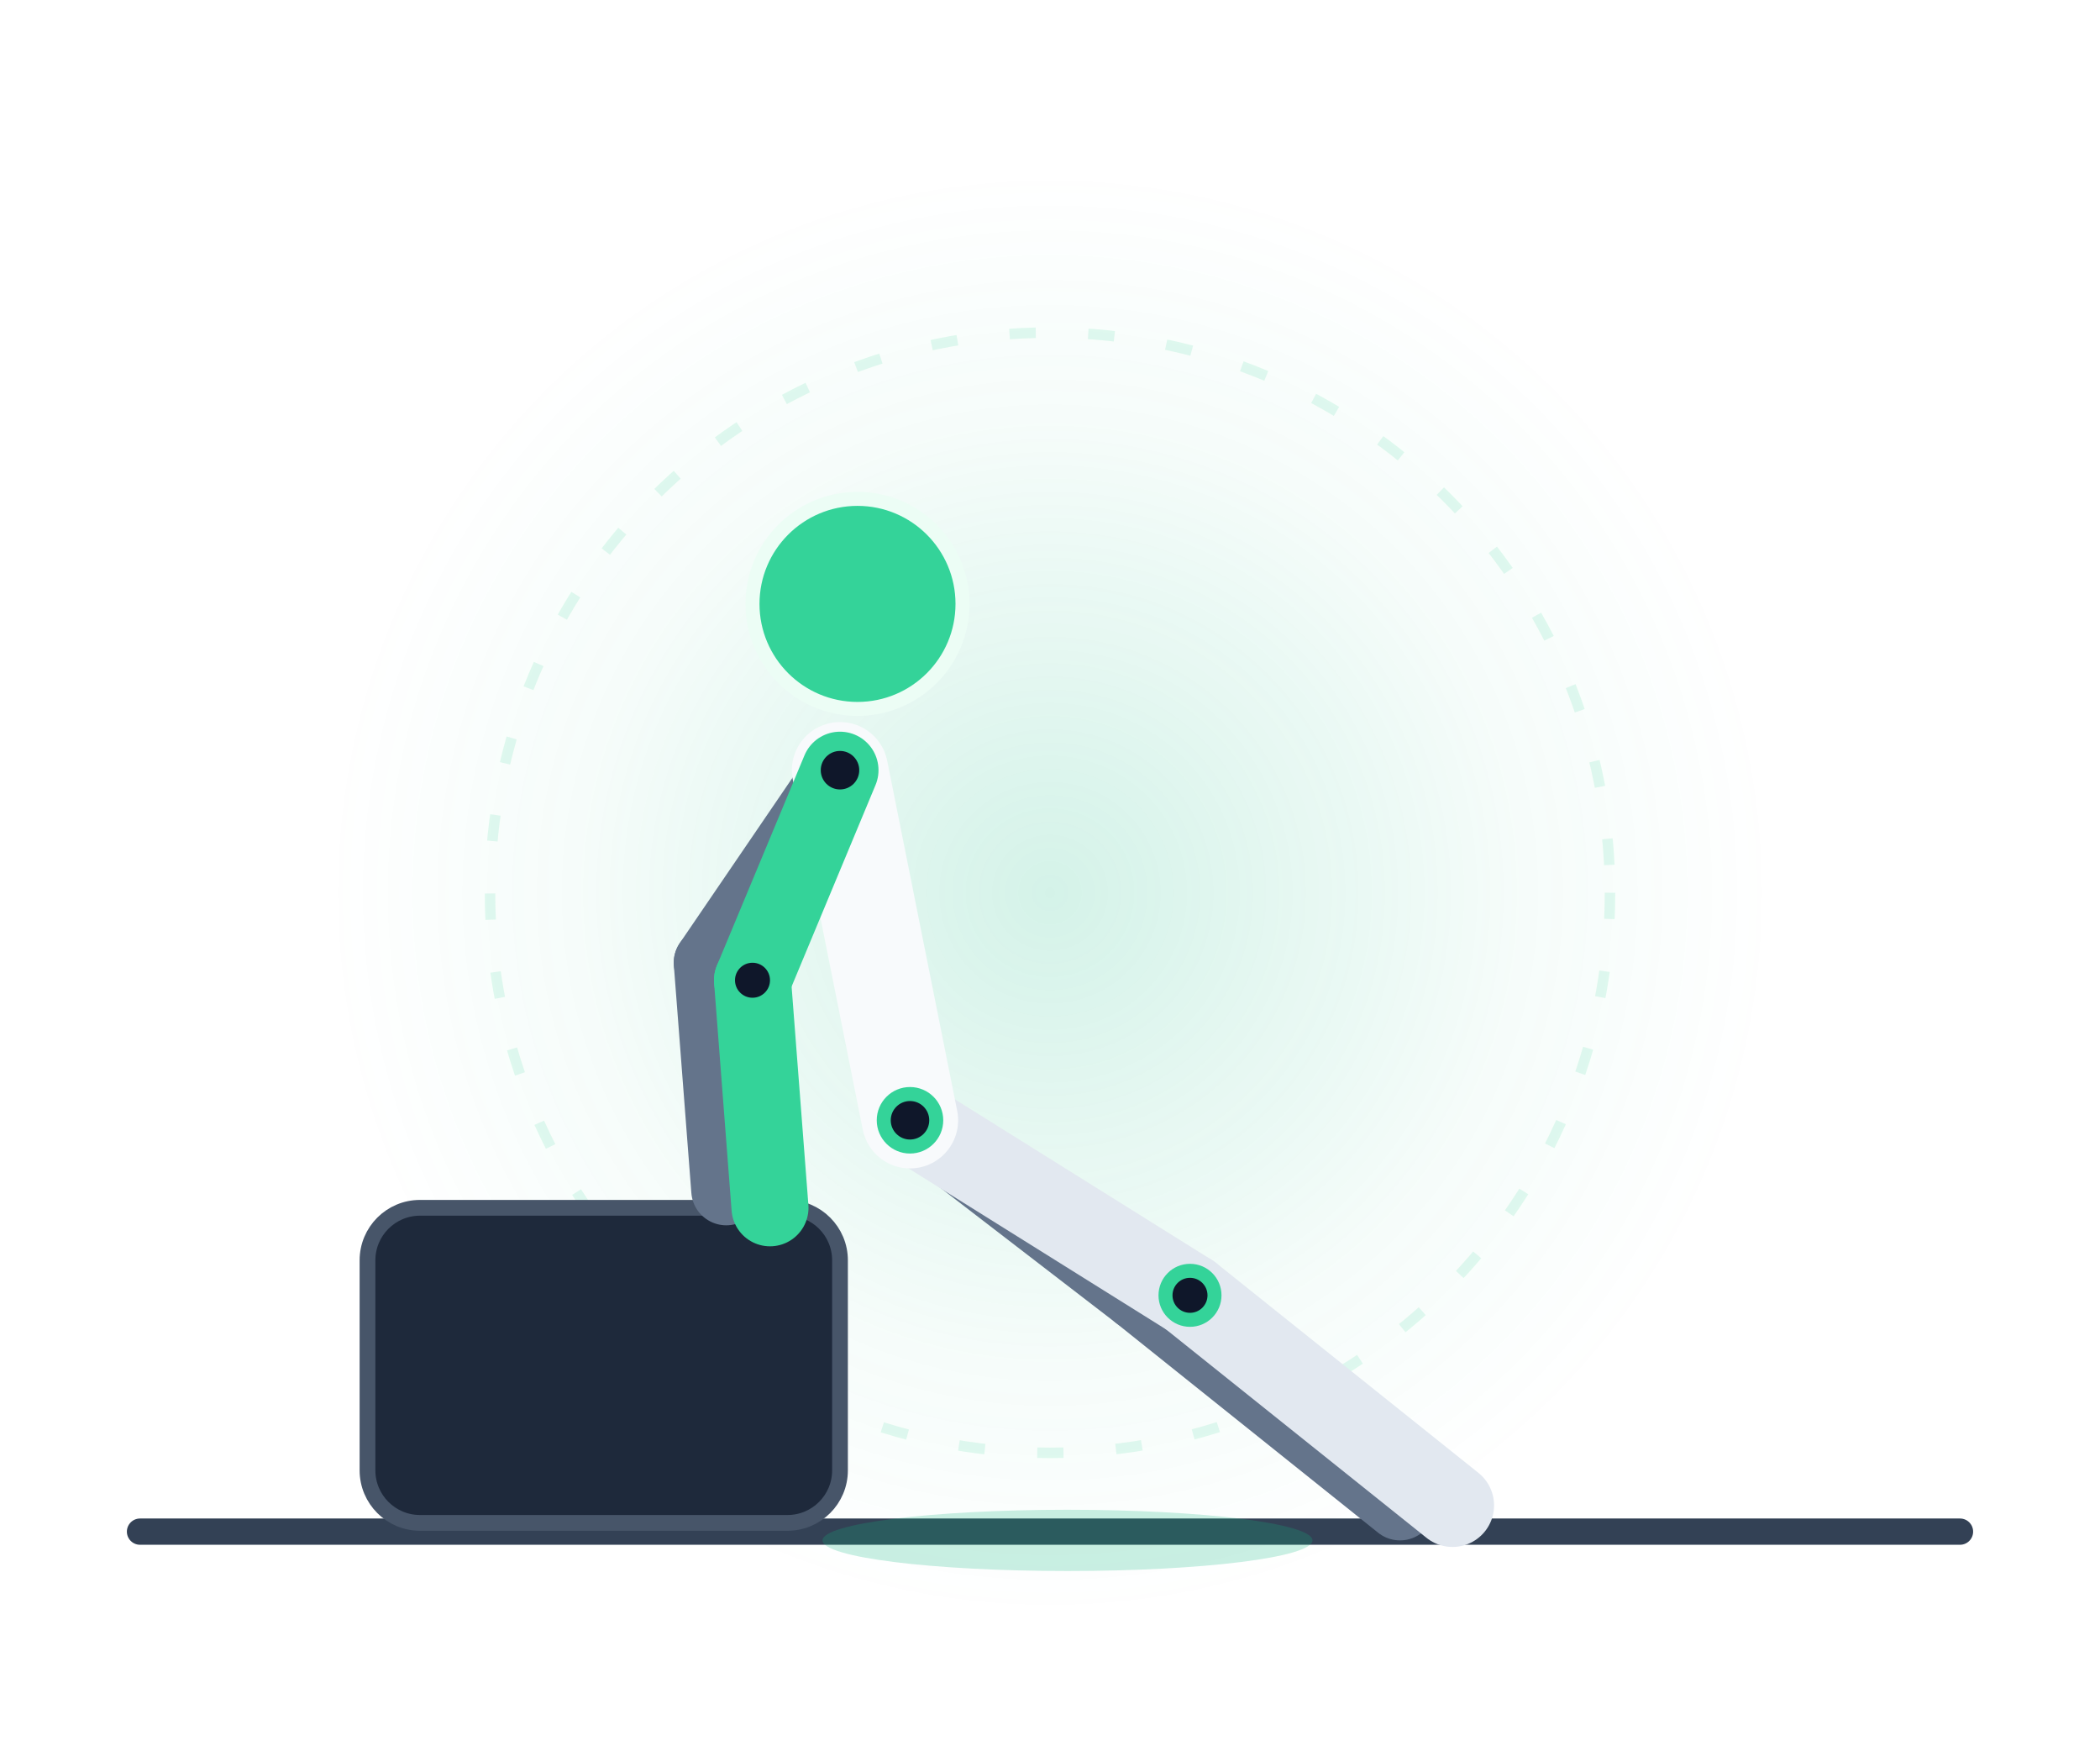
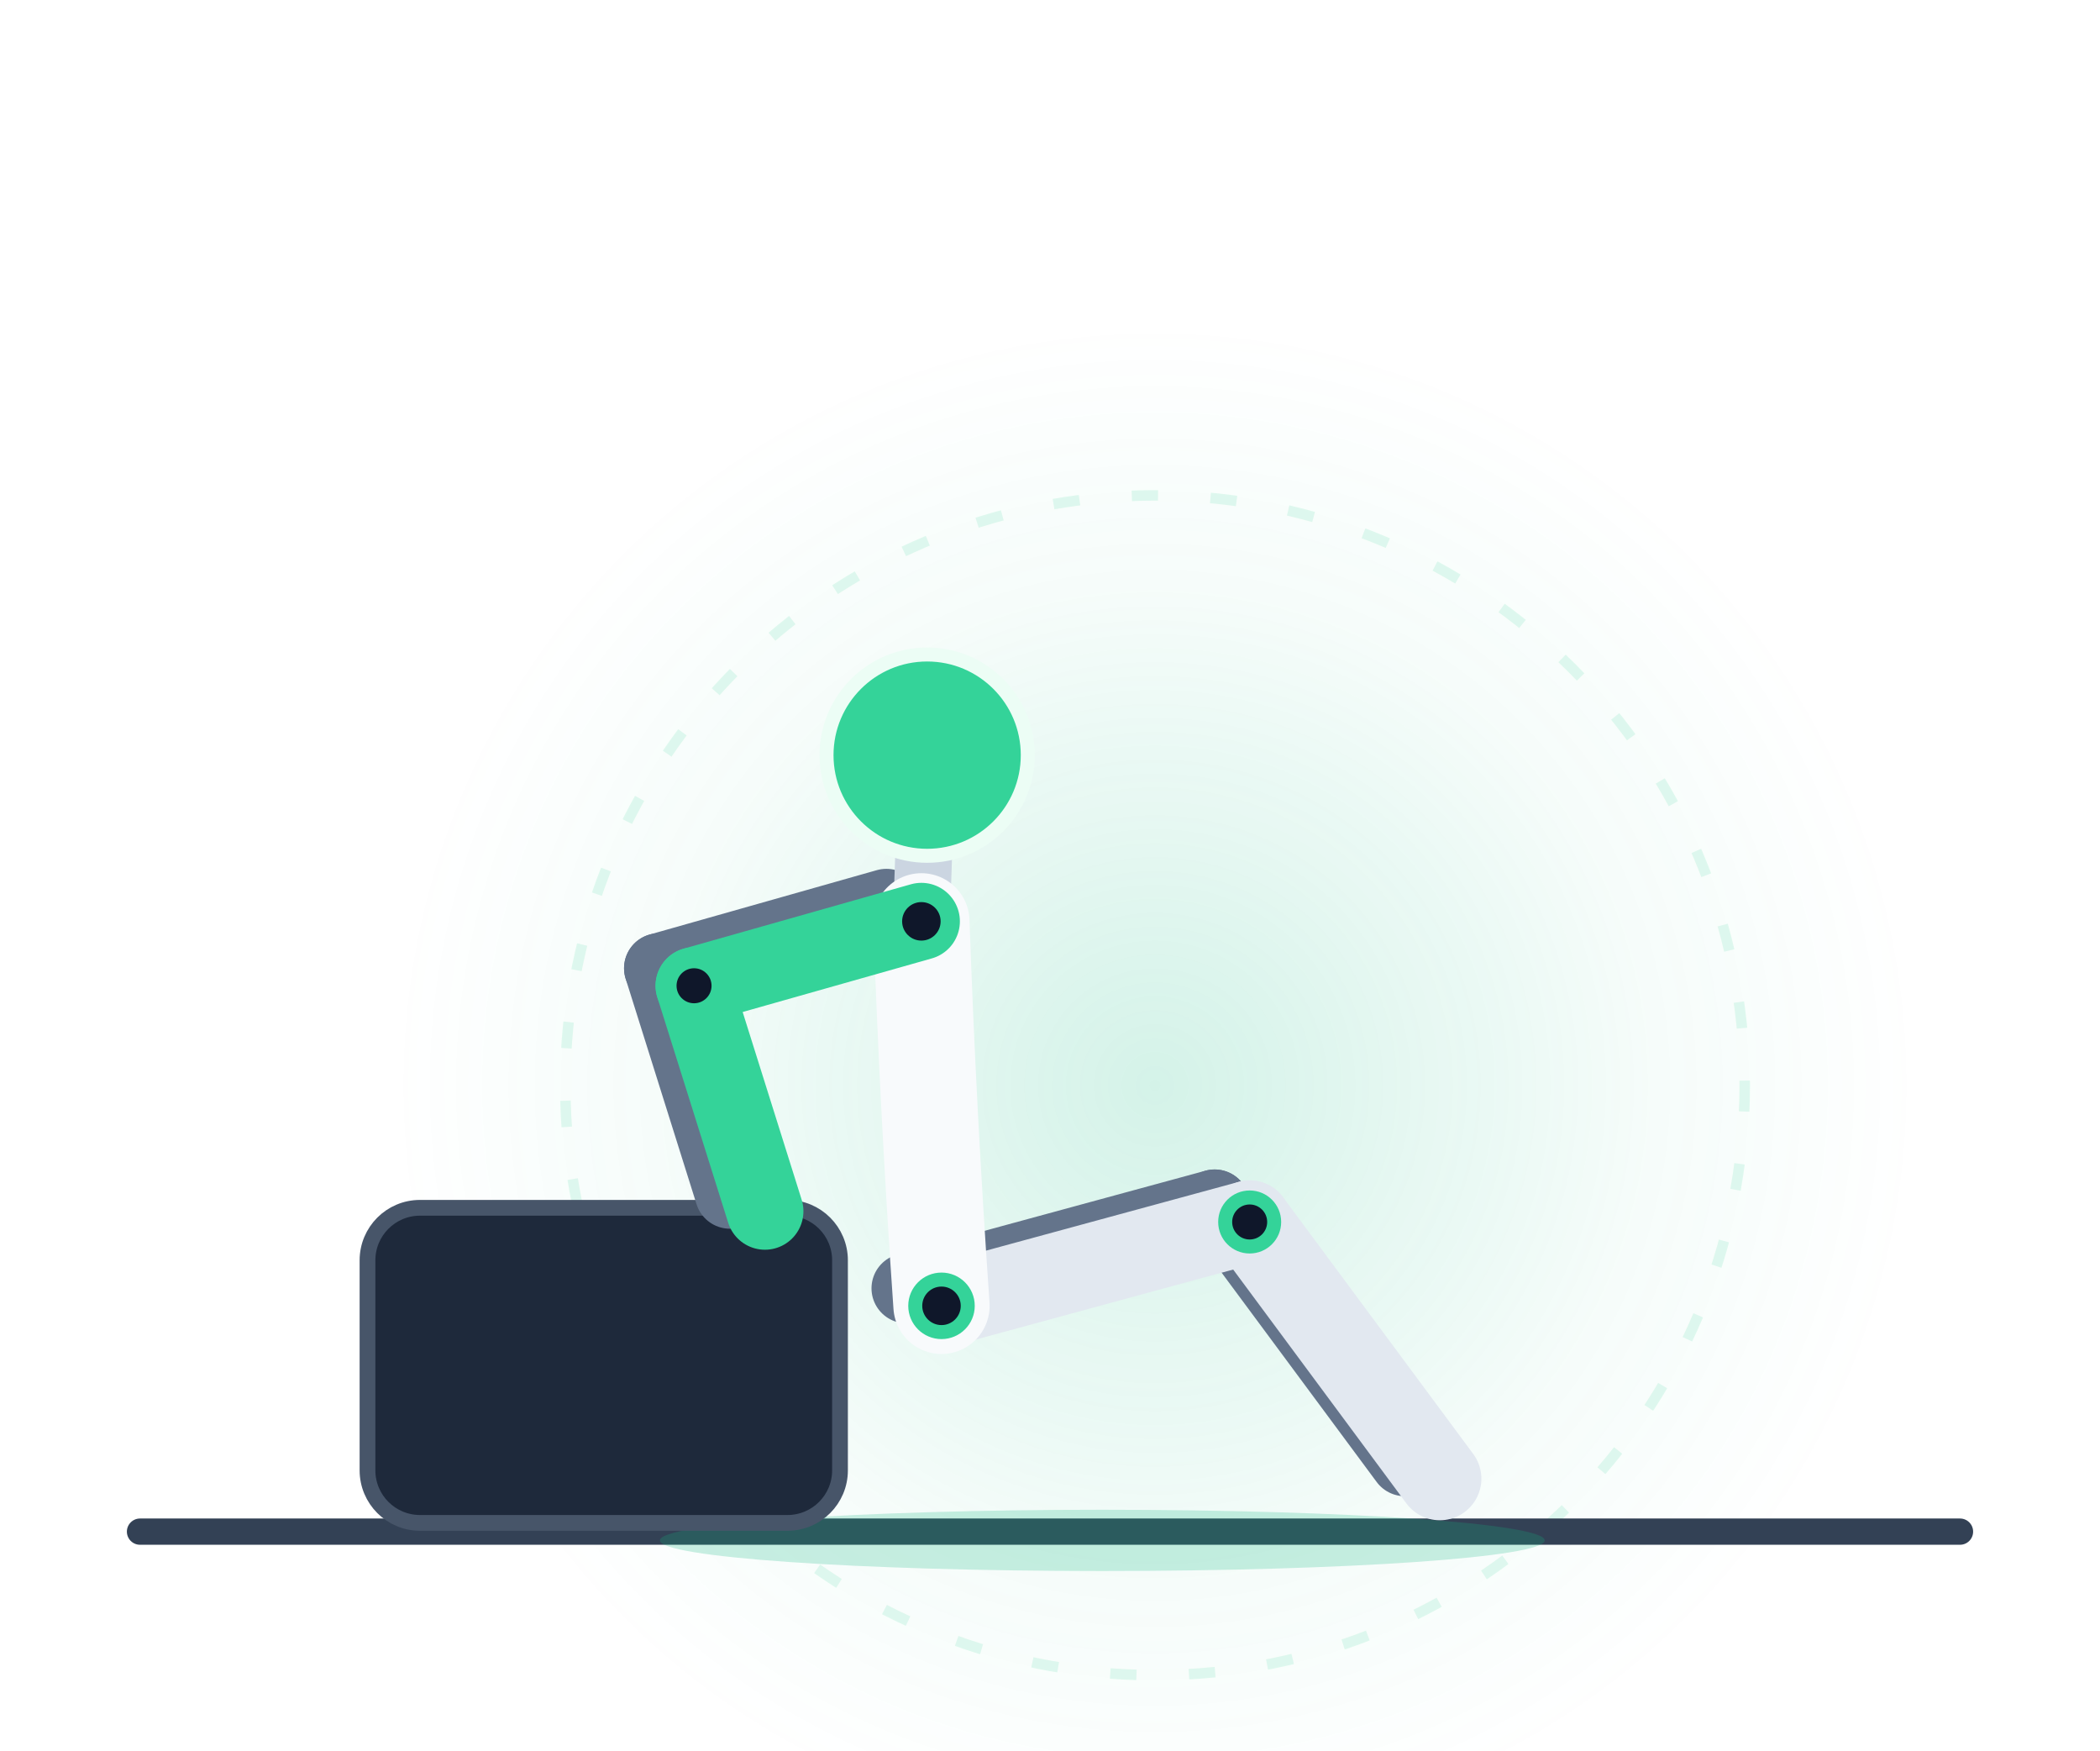
- <svg xmlns="http://www.w3.org/2000/svg" viewBox="0 0 240 200" preserveAspectRatio="xMidYMid meet" class="exercise-svg" role="img" aria-label="dip" data-archetype="dip" data-pose-a="{&quot;head&quot;:[98,69],&quot;shoulder&quot;:[96,88],&quot;hip&quot;:[104,128],&quot;elbow_f&quot;:[86,112],&quot;hand_f&quot;:[88,138],&quot;elbow_b&quot;:[81,110],&quot;hand_b&quot;:[83,136],&quot;knee_f&quot;:[136,148],&quot;foot_f&quot;:[166,172],&quot;knee_b&quot;:[130,148],&quot;foot_b&quot;:[160,172]}" data-pose-b="{&quot;head&quot;:[100,96],&quot;shoulder&quot;:[98,115],&quot;hip&quot;:[106,155],&quot;elbow_f&quot;:[72,118],&quot;hand_f&quot;:[88,138],&quot;elbow_b&quot;:[67,116],&quot;hand_b&quot;:[83,136],&quot;knee_f&quot;:[138,158],&quot;foot_f&quot;:[166,172],&quot;knee_b&quot;:[132,158],&quot;foot_b&quot;:[160,172]}">
+ <svg xmlns="http://www.w3.org/2000/svg" viewBox="0 0 240 200" preserveAspectRatio="xMidYMid meet" class="exercise-svg" role="img" aria-label="Triceps Dip" data-archetype="dip" data-bones="{&quot;lumbar&quot;:22.0,&quot;thoracic&quot;:22.0,&quot;neck&quot;:19.0,&quot;uarm&quot;:27.0,&quot;farm&quot;:27.0,&quot;thigh&quot;:36.5,&quot;shin&quot;:36.5,&quot;back_dx&quot;:-4.0,&quot;back_dy&quot;:-2.0}" data-pose-a="{&quot;hip_x&quot;:104.0,&quot;hip_y&quot;:133.0,&quot;lumbar&quot;:-94,&quot;thoracic&quot;:-92,&quot;neck&quot;:-88,&quot;uarm_f&quot;:125.42,&quot;farm_f&quot;:85.86,&quot;uarm_b&quot;:125.42,&quot;farm_b&quot;:85.86,&quot;thigh_f&quot;:14.4,&quot;shin_f&quot;:47.53,&quot;thigh_b&quot;:14.4,&quot;shin_b&quot;:47.53}" data-pose-b="{&quot;hip_x&quot;:108.0,&quot;hip_y&quot;:151.0,&quot;lumbar&quot;:-94,&quot;thoracic&quot;:-92,&quot;neck&quot;:-88,&quot;uarm_f&quot;:168.48,&quot;farm_f&quot;:71.07,&quot;uarm_b&quot;:168.48,&quot;farm_b&quot;:71.07,&quot;thigh_f&quot;:-18.5,&quot;shin_f&quot;:54.13,&quot;thigh_b&quot;:-18.5,&quot;shin_b&quot;:54.13}" data-equipment="body_only">
  <defs>
    <radialGradient id="glow-dip" cx="50%" cy="50%" r="50%">
      <stop offset="0%" stop-color="#10b981" stop-opacity="0.18" />
      <stop offset="65%" stop-color="#10b981" stop-opacity="0.04" />
      <stop offset="100%" stop-color="#10b981" stop-opacity="0" />
    </radialGradient>
  </defs>
-   <circle class="js-aura" cx="120" cy="102" r="82" fill="url(#glow-dip)" />
-   <circle class="js-ring" cx="120" cy="102" r="64" fill="none" stroke="#34d399" stroke-opacity="0.14" stroke-width="1.2" stroke-dasharray="3 6" />
+   <circle class="js-aura" cx="132.0" cy="124.0" r="87.20" fill="url(#glow-dip)" />
+   <circle class="js-ring" cx="132.0" cy="124.0" r="67.40" fill="none" stroke="#34d399" stroke-opacity="0.14" stroke-width="1.2" stroke-dasharray="3 6" />
  <line x1="16" y1="175" x2="224" y2="175" stroke="#334155" stroke-width="3" stroke-linecap="round" />
-   <ellipse class="js-shadow" cx="122.0" cy="176" rx="28" ry="3.5" fill="#10b981" fill-opacity="0.22" />
+   <ellipse class="js-shadow" cx="125.98" cy="176" rx="50.56" ry="3.5" fill="#10b981" fill-opacity="0.22" />
  <rect x="42" y="138" width="54" height="36" rx="6" fill="#1e293b" stroke="#475569" stroke-width="1.8" />
  <g stroke="#64748b" stroke-width="8" stroke-linecap="round">
-     <line class="js-thigh-b" x1="104" y1="128" x2="130" y2="148" />
-     <line class="js-shin-b" x1="130" y1="148" x2="160" y2="172" />
-     <line class="js-uarm-b" x1="96" y1="88" x2="81" y2="110" />
-     <line class="js-farm-b" x1="81" y1="110" x2="83" y2="136" />
+     <line class="js-thigh-b" x1="103.60" y1="147.20" x2="138.82" y2="137.62" />
+     <line class="js-shin-b" x1="138.82" y1="137.62" x2="160.55" y2="166.95" />
+     <line class="js-uarm-b" x1="101.30" y1="103.27" x2="75.32" y2="110.63" />
+     <line class="js-farm-b" x1="75.32" y1="110.63" x2="83.42" y2="136.39" />
  </g>
  <g stroke="#e2e8f0" stroke-width="9.5" stroke-linecap="round">
-     <line class="js-thigh-f" x1="104" y1="128" x2="136" y2="148" />
-     <line class="js-shin-f" x1="136" y1="148" x2="166" y2="172" />
+     <line class="js-thigh-f" x1="107.60" y1="149.20" x2="142.82" y2="139.62" />
+     <line class="js-shin-f" x1="142.82" y1="139.62" x2="164.55" y2="168.95" />
  </g>
-   <line class="js-torso" x1="96" y1="88" x2="104" y2="128" stroke="#f8fafc" stroke-width="11" stroke-linecap="round" />
+   <line class="js-neck" x1="105.30" y1="105.27" x2="105.96" y2="86.28" stroke="#cbd5e1" stroke-width="6.5" stroke-linecap="round" />
+   <path class="js-torso" d="M 107.60 149.20 Q 106.07 127.25 105.30 105.27" fill="none" stroke="#f8fafc" stroke-width="11" stroke-linecap="round" stroke-linejoin="round" />
  <g stroke="#34d399" stroke-width="8.8" stroke-linecap="round">
-     <line class="js-uarm-f" x1="96" y1="88" x2="86" y2="112" />
-     <line class="js-farm-f" x1="86" y1="112" x2="88" y2="138" />
+     <line class="js-uarm-f" x1="105.30" y1="105.27" x2="79.32" y2="112.63" />
+     <line class="js-farm-f" x1="79.32" y1="112.63" x2="87.42" y2="138.39" />
  </g>
  <g fill="#0f172a" stroke="#34d399" stroke-width="1.6">
-     <circle class="js-j-shoulder" cx="96" cy="88" r="3" />
-     <circle class="js-j-hip" cx="104" cy="128" r="3" />
-     <circle class="js-j-knee" cx="136" cy="148" r="2.8" />
-     <circle class="js-j-elbow" cx="86" cy="112" r="2.8" />
+     <circle class="js-j-shoulder" cx="105.30" cy="105.27" r="3" />
+     <circle class="js-j-hip" cx="107.60" cy="149.20" r="3" />
+     <circle class="js-j-knee" cx="142.82" cy="139.62" r="2.8" />
+     <circle class="js-j-elbow" cx="79.32" cy="112.63" r="2.8" />
  </g>
-   <circle class="js-head" cx="98" cy="69" r="12" fill="#34d399" stroke="#ecfdf5" stroke-width="1.6" />
+   <circle class="js-head" cx="105.96" cy="86.28" r="11.5" fill="#34d399" stroke="#ecfdf5" stroke-width="1.6" />
</svg>
